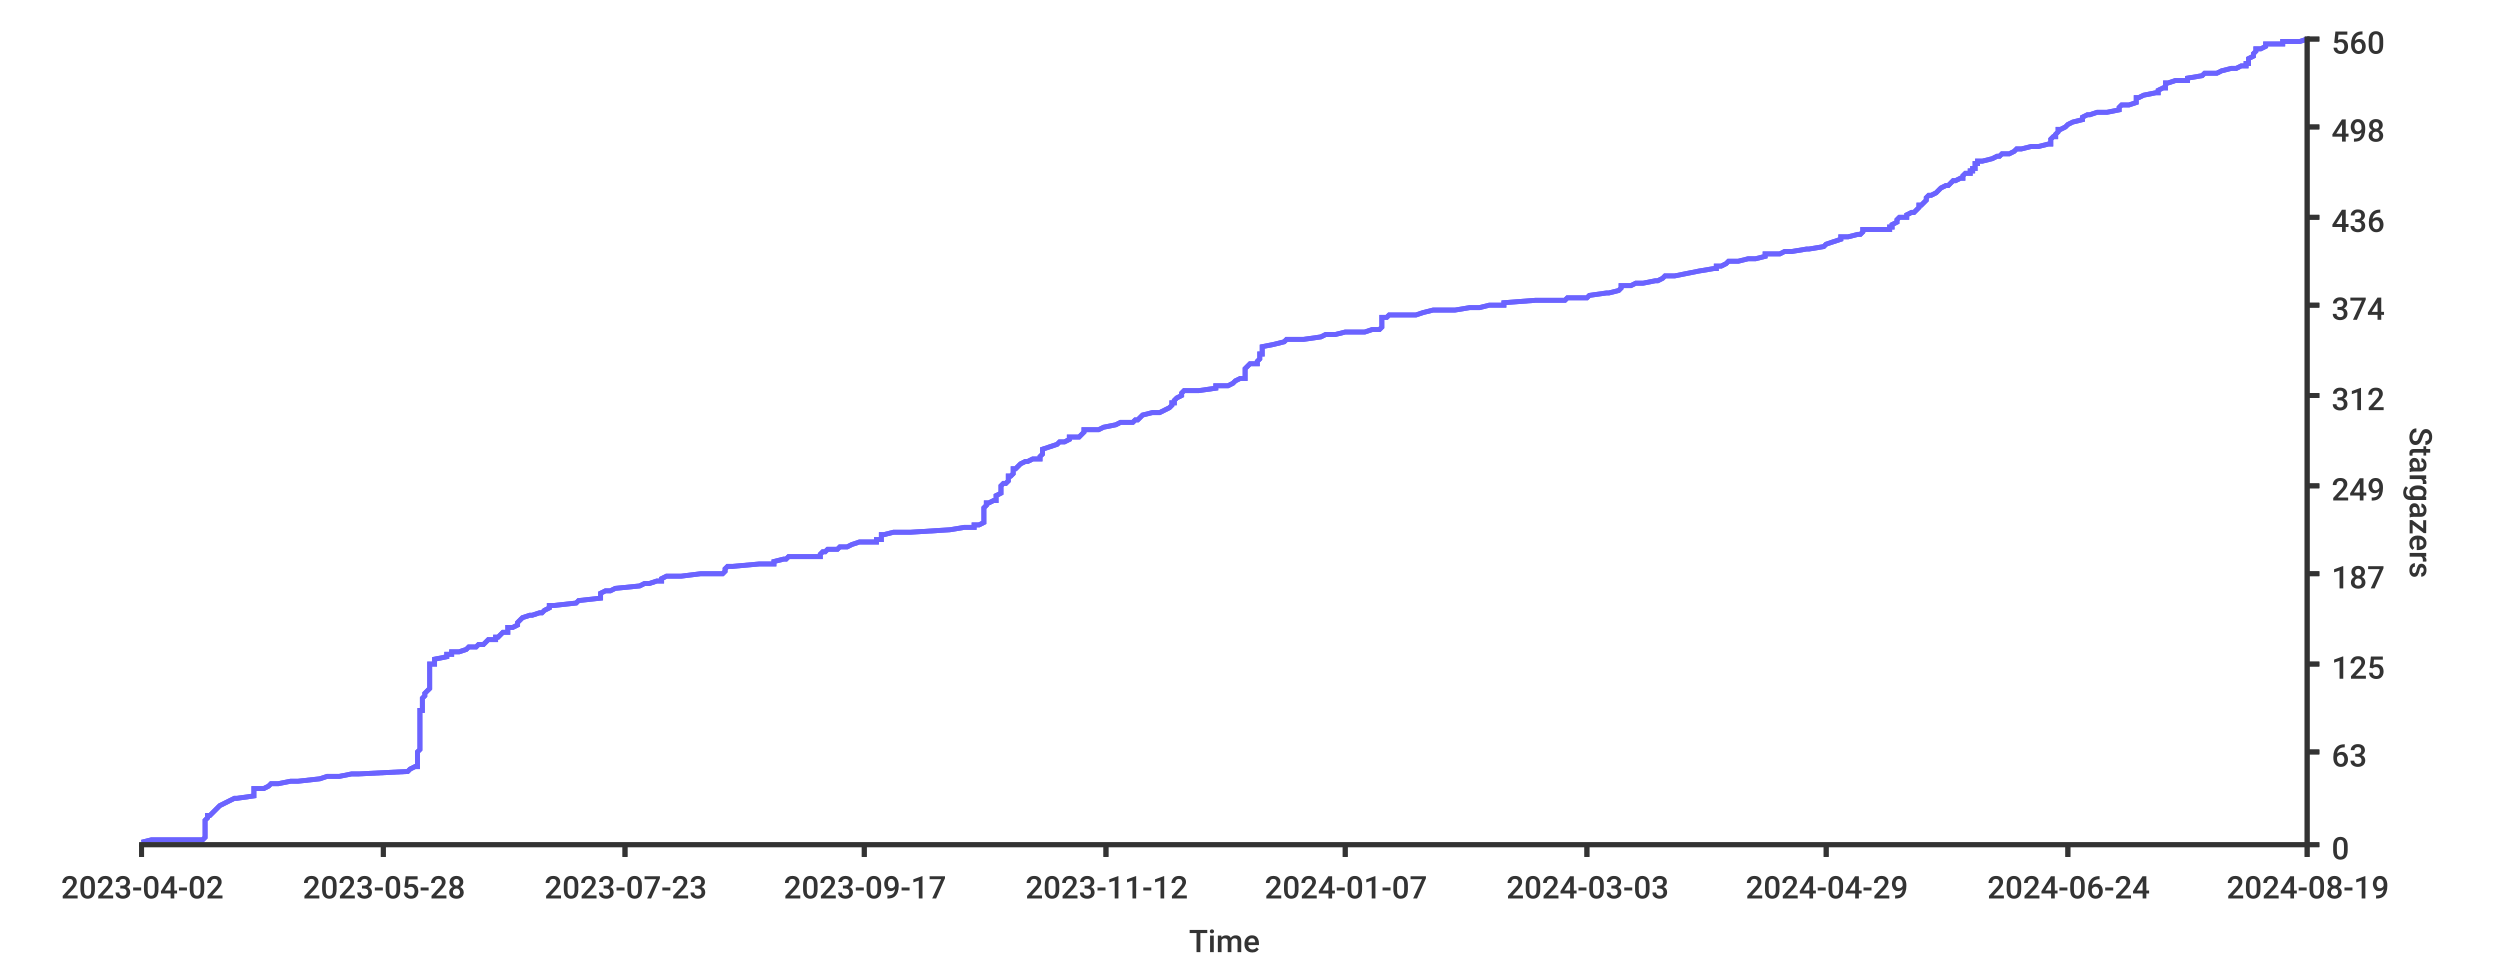
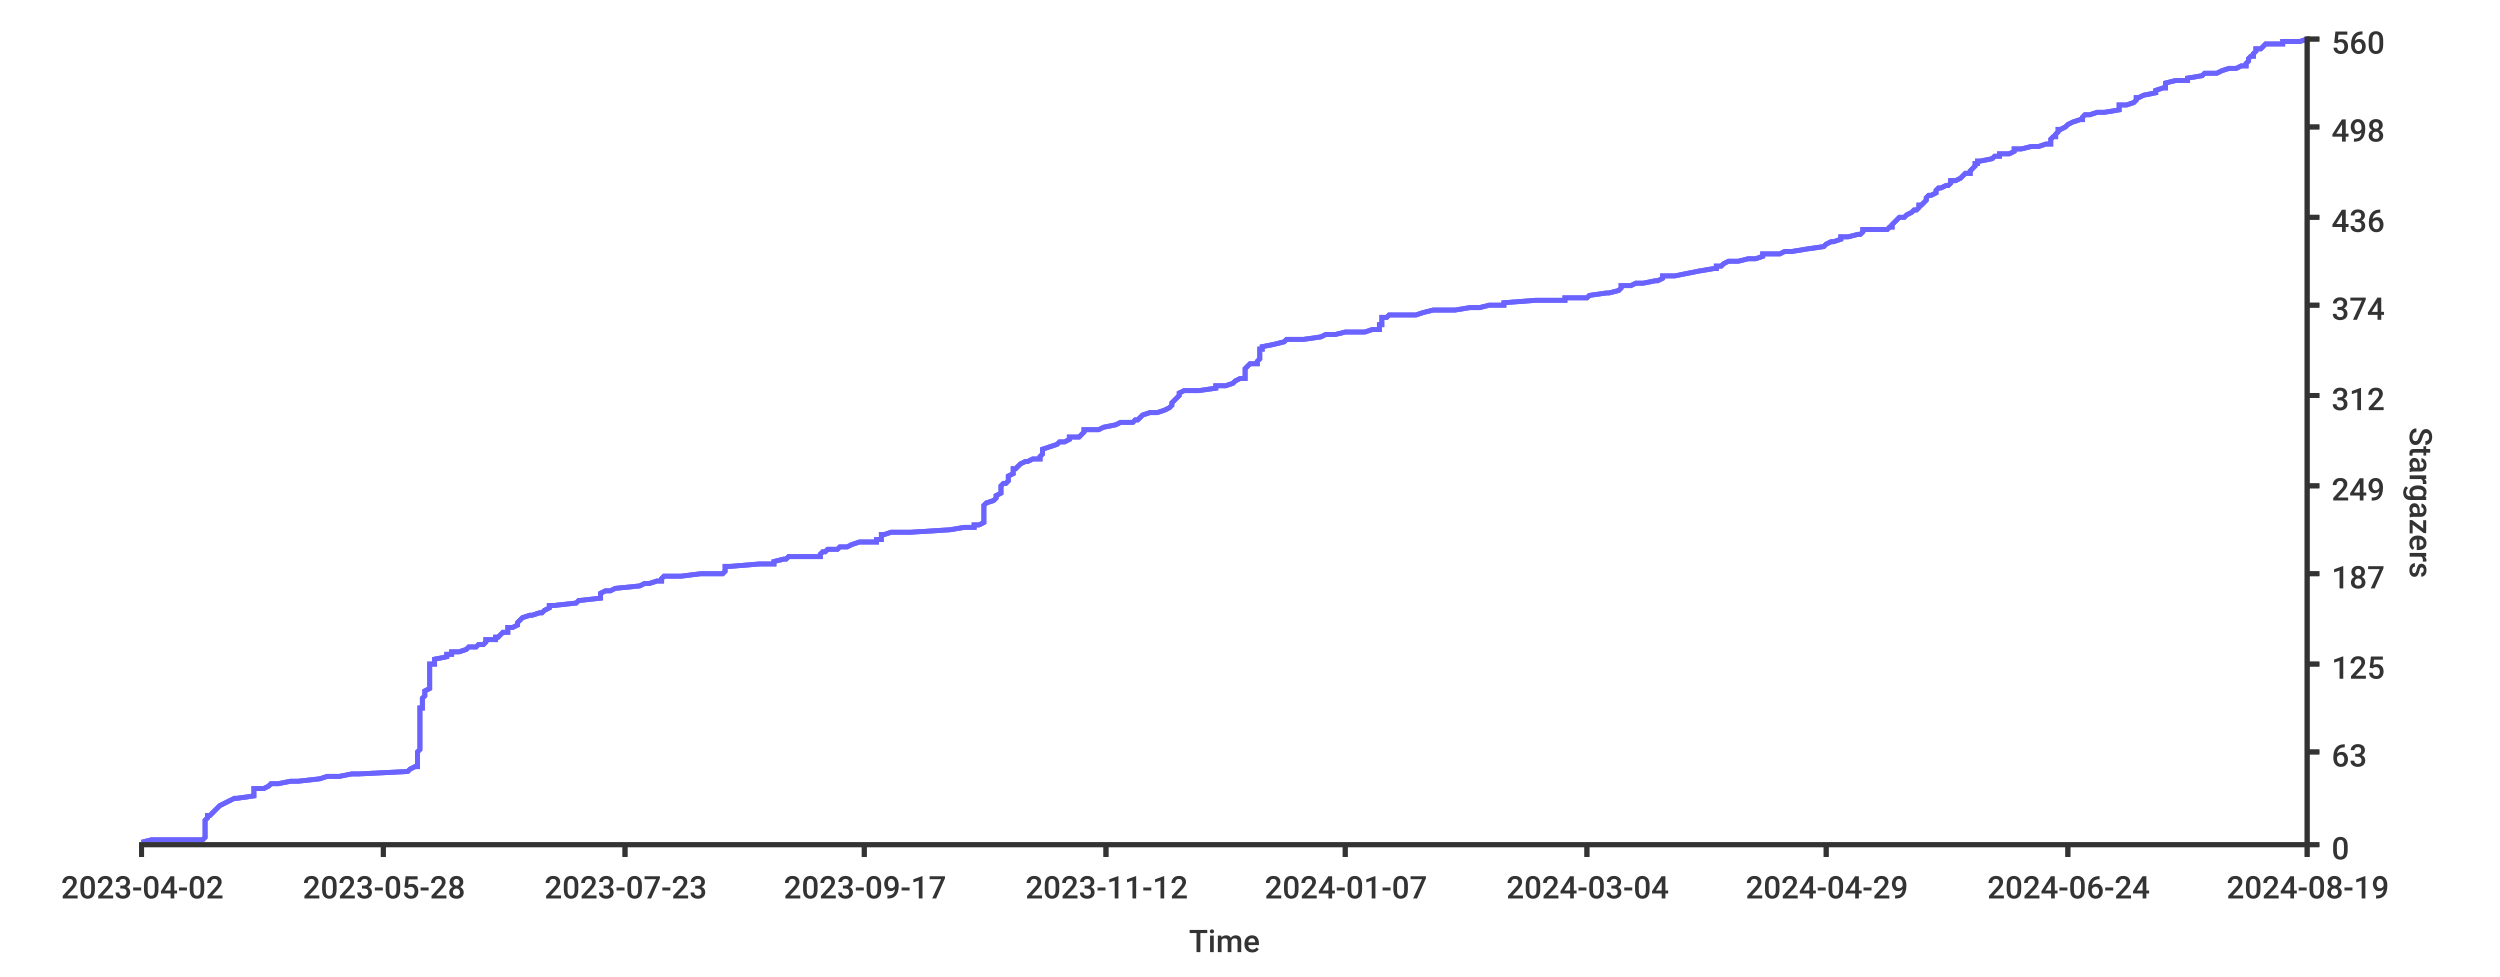
<svg xmlns="http://www.w3.org/2000/svg" width="1024px" height="400px">
  <style type="text/css">
path { fill: none; stroke: rgb(51,51,51); }
path.series { stroke: #6b63ff; }
rect.background { fill: rgb(255,255,255); stroke: none; }

text {
	stroke-width: 0;
	stroke: none;
	fill: rgba(51,51,51,1.0);
	font-size: 12.8px;
	font-family: 'Roboto Medium', sans-serif;
}
</style>
  <rect x="0" y="0" width="1024px" height="400px" class="background" rx="8" />
-   <rect rx="8" x="0" y="0" width="1024px" height="400px" class="background" />
-   <path stroke-width="2" class="series" d="M 58 345 L 62 344 L 83 344 L 84 343 L 84 343 L 84 342 L 84 341 L 84 341 L 84 340 L 84 340 L 84 339 L 84 338 L 84 338 L 84 337 L 84 337 L 84 336 L 85 335 L 85 335 L 85 334 L 86 334 L 87 333 L 87 333 L 88 332 L 89 331 L 89 331 L 90 330 L 90 330 L 92 329 L 94 328 L 94 328 L 96 327 L 97 327 L 104 326 L 104 325 L 104 325 L 104 324 L 104 324 L 104 323 L 108 323 L 110 322 L 111 321 L 114 321 L 119 320 L 122 320 L 131 319 L 134 318 L 139 318 L 144 317 L 147 317 L 167 316 L 168 315 L 168 315 L 170 314 L 171 314 L 171 313 L 171 313 L 171 312 L 171 311 L 171 311 L 171 310 L 171 310 L 171 309 L 171 308 L 171 308 L 172 307 L 172 307 L 172 306 L 172 305 L 172 305 L 172 304 L 172 304 L 172 303 L 172 302 L 172 302 L 172 301 L 172 301 L 172 300 L 172 300 L 172 299 L 172 298 L 172 298 L 172 297 L 172 297 L 172 296 L 172 295 L 172 295 L 172 294 L 172 294 L 172 293 L 172 292 L 172 292 L 172 291 L 173 291 L 173 290 L 173 290 L 173 289 L 173 288 L 173 288 L 173 287 L 173 287 L 173 286 L 174 285 L 174 285 L 174 284 L 174 284 L 175 283 L 176 282 L 176 282 L 176 281 L 176 281 L 176 280 L 176 280 L 176 279 L 176 278 L 176 278 L 176 277 L 176 277 L 176 276 L 176 275 L 176 275 L 176 274 L 176 274 L 176 273 L 176 272 L 178 272 L 178 271 L 178 271 L 178 270 L 183 269 L 183 269 L 183 268 L 185 268 L 185 267 L 188 267 L 191 266 L 192 265 L 195 265 L 196 264 L 198 264 L 199 263 L 200 262 L 203 262 L 203 261 L 204 261 L 205 260 L 206 259 L 208 259 L 208 258 L 208 258 L 208 257 L 210 257 L 212 256 L 212 255 L 212 255 L 213 254 L 213 254 L 214 253 L 217 252 L 218 252 L 221 251 L 222 251 L 223 250 L 225 249 L 225 249 L 225 248 L 227 248 L 236 247 L 236 247 L 237 246 L 246 245 L 246 245 L 246 244 L 246 244 L 246 243 L 248 242 L 250 242 L 252 241 L 252 241 L 262 240 L 264 239 L 266 239 L 269 238 L 271 238 L 271 237 L 273 236 L 279 236 L 287 235 L 296 235 L 297 234 L 297 234 L 297 233 L 298 232 L 300 232 L 311 231 L 317 231 L 317 230 L 321 229 L 322 229 L 323 228 L 336 228 L 336 227 L 337 226 L 338 226 L 339 225 L 343 225 L 344 224 L 347 224 L 349 223 L 352 222 L 359 222 L 359 221 L 361 221 L 361 220 L 361 219 L 362 219 L 366 218 L 373 218 L 389 217 L 395 216 L 399 216 L 399 215 L 401 215 L 403 214 L 403 214 L 403 213 L 403 212 L 403 212 L 403 211 L 403 211 L 403 210 L 403 209 L 403 209 L 403 208 L 403 208 L 404 207 L 404 206 L 405 206 L 407 205 L 408 205 L 408 204 L 408 203 L 408 203 L 410 202 L 410 202 L 410 201 L 410 201 L 410 200 L 410 199 L 410 199 L 411 198 L 412 198 L 413 197 L 413 196 L 413 196 L 413 195 L 414 195 L 415 194 L 415 193 L 415 193 L 415 192 L 416 192 L 417 191 L 417 191 L 418 190 L 420 189 L 421 189 L 423 188 L 426 188 L 426 187 L 427 186 L 427 186 L 427 185 L 427 185 L 427 184 L 430 183 L 430 183 L 433 182 L 433 182 L 434 181 L 436 181 L 438 180 L 438 179 L 442 179 L 443 178 L 443 178 L 444 177 L 444 176 L 450 176 L 452 175 L 452 175 L 457 174 L 459 173 L 464 173 L 465 172 L 466 172 L 467 171 L 468 170 L 468 170 L 472 169 L 475 169 L 477 168 L 477 168 L 479 167 L 480 166 L 480 166 L 480 165 L 481 165 L 481 164 L 482 163 L 482 163 L 484 162 L 484 162 L 484 161 L 485 160 L 491 160 L 498 159 L 498 159 L 498 158 L 503 158 L 505 157 L 506 156 L 506 156 L 508 155 L 510 155 L 510 154 L 510 153 L 510 153 L 510 152 L 510 152 L 510 151 L 511 150 L 511 150 L 512 149 L 515 149 L 515 148 L 515 148 L 516 147 L 516 146 L 516 146 L 516 145 L 517 145 L 517 144 L 517 143 L 517 143 L 517 142 L 517 142 L 522 141 L 526 140 L 526 140 L 527 139 L 534 139 L 541 138 L 543 137 L 547 137 L 551 136 L 559 136 L 562 135 L 565 135 L 566 134 L 566 133 L 566 133 L 566 132 L 566 132 L 566 131 L 566 130 L 568 130 L 569 129 L 580 129 L 583 128 L 587 127 L 596 127 L 602 126 L 606 126 L 610 125 L 616 125 L 616 124 L 629 123 L 641 123 L 642 122 L 650 122 L 651 121 L 658 120 L 659 120 L 663 119 L 663 119 L 664 118 L 664 117 L 668 117 L 670 116 L 673 116 L 678 115 L 679 115 L 681 114 L 682 113 L 686 113 L 691 112 L 691 112 L 696 111 L 702 110 L 703 110 L 703 109 L 705 109 L 707 108 L 708 107 L 712 107 L 716 106 L 719 106 L 723 105 L 723 104 L 729 104 L 731 103 L 734 103 L 740 102 L 741 102 L 747 101 L 748 100 L 748 100 L 751 99 L 751 99 L 754 98 L 754 97 L 757 97 L 761 96 L 762 96 L 763 95 L 763 94 L 774 94 L 774 93 L 775 93 L 775 92 L 775 92 L 777 91 L 777 90 L 777 90 L 778 89 L 781 89 L 781 88 L 783 87 L 784 87 L 785 86 L 785 86 L 786 85 L 786 84 L 787 84 L 788 83 L 788 83 L 789 82 L 789 82 L 789 81 L 790 80 L 791 80 L 793 79 L 793 79 L 794 78 L 795 77 L 795 77 L 797 76 L 798 76 L 799 75 L 800 74 L 801 74 L 803 73 L 804 73 L 804 72 L 805 71 L 807 71 L 807 70 L 808 70 L 808 69 L 809 69 L 809 68 L 809 67 L 810 67 L 810 66 L 812 66 L 816 65 L 818 64 L 819 64 L 820 63 L 823 63 L 825 62 L 826 61 L 828 61 L 832 60 L 835 60 L 839 59 L 840 59 L 840 58 L 840 57 L 840 57 L 841 56 L 842 56 L 842 55 L 843 54 L 843 54 L 843 53 L 844 53 L 846 52 L 847 51 L 847 51 L 849 50 L 849 50 L 853 49 L 853 49 L 853 48 L 855 47 L 856 47 L 859 46 L 863 46 L 868 45 L 868 44 L 868 44 L 869 43 L 872 43 L 875 42 L 875 41 L 875 41 L 875 40 L 876 40 L 878 39 L 883 38 L 884 38 L 884 37 L 884 37 L 886 36 L 887 36 L 887 35 L 887 34 L 888 34 L 891 33 L 896 33 L 896 32 L 902 31 L 902 31 L 903 30 L 908 30 L 910 29 L 914 28 L 916 28 L 918 27 L 920 27 L 920 26 L 921 26 L 921 25 L 921 24 L 921 24 L 923 23 L 923 23 L 923 22 L 924 21 L 924 21 L 924 20 L 926 20 L 928 19 L 928 18 L 935 18 L 935 17 L 942 17 L 945 16" />
-   <path stroke-width="2" class="series" d="M 58 345 L 62 344 L 83 344 L 84 343 L 84 343 L 84 342 L 84 341 L 84 341 L 84 340 L 84 340 L 84 339 L 84 338 L 84 338 L 84 337 L 84 337 L 84 336 L 85 335 L 85 335 L 85 334 L 86 334 L 87 333 L 87 333 L 88 332 L 89 331 L 89 331 L 90 330 L 90 330 L 92 329 L 94 328 L 94 328 L 96 327 L 97 327 L 104 326 L 104 325 L 104 325 L 104 324 L 104 324 L 104 323 L 108 323 L 110 322 L 111 321 L 114 321 L 119 320 L 122 320 L 131 319 L 134 318 L 139 318 L 144 317 L 147 317 L 167 316 L 168 315 L 168 315 L 170 314 L 171 314 L 171 313 L 171 313 L 171 312 L 171 311 L 171 311 L 171 310 L 171 310 L 171 309 L 171 308 L 171 308 L 172 307 L 172 307 L 172 306 L 172 305 L 172 305 L 172 304 L 172 304 L 172 303 L 172 302 L 172 302 L 172 301 L 172 301 L 172 300 L 172 300 L 172 299 L 172 298 L 172 298 L 172 297 L 172 297 L 172 296 L 172 295 L 172 295 L 172 294 L 172 294 L 172 293 L 172 292 L 172 292 L 172 291 L 173 291 L 173 290 L 173 290 L 173 289 L 173 288 L 173 288 L 173 287 L 173 287 L 173 286 L 174 285 L 174 285 L 174 284 L 174 284 L 175 283 L 176 282 L 176 282 L 176 281 L 176 281 L 176 280 L 176 280 L 176 279 L 176 278 L 176 278 L 176 277 L 176 277 L 176 276 L 176 275 L 176 275 L 176 274 L 176 274 L 176 273 L 176 272 L 178 272 L 178 271 L 178 271 L 178 270 L 183 269 L 183 269 L 183 268 L 185 268 L 185 267 L 188 267 L 191 266 L 192 265 L 195 265 L 196 264 L 198 264 L 199 263 L 200 262 L 203 262 L 203 261 L 204 261 L 205 260 L 206 259 L 208 259 L 208 258 L 208 258 L 208 257 L 210 257 L 212 256 L 212 255 L 212 255 L 213 254 L 213 254 L 214 253 L 217 252 L 218 252 L 221 251 L 222 251 L 223 250 L 225 249 L 225 249 L 225 248 L 227 248 L 236 247 L 236 247 L 237 246 L 246 245 L 246 245 L 246 244 L 246 244 L 246 243 L 248 242 L 250 242 L 252 241 L 252 241 L 262 240 L 264 239 L 266 239 L 269 238 L 271 238 L 271 237 L 273 236 L 279 236 L 287 235 L 296 235 L 297 234 L 297 234 L 297 233 L 298 232 L 300 232 L 311 231 L 317 231 L 317 230 L 321 229 L 322 229 L 323 228 L 336 228 L 336 227 L 337 226 L 338 226 L 339 225 L 343 225 L 344 224 L 347 224 L 349 223 L 352 222 L 359 222 L 359 221 L 361 221 L 361 220 L 361 219 L 362 219 L 366 218 L 373 218 L 389 217 L 395 216 L 399 216 L 399 215 L 401 215 L 403 214 L 403 214 L 403 213 L 403 212 L 403 212 L 403 211 L 403 211 L 403 210 L 403 209 L 403 209 L 403 208 L 403 208 L 404 207 L 404 206 L 405 206 L 407 205 L 408 205 L 408 204 L 408 203 L 408 203 L 410 202 L 410 202 L 410 201 L 410 201 L 410 200 L 410 199 L 410 199 L 411 198 L 412 198 L 413 197 L 413 196 L 413 196 L 413 195 L 414 195 L 415 194 L 415 193 L 415 193 L 415 192 L 416 192 L 417 191 L 417 191 L 418 190 L 420 189 L 421 189 L 423 188 L 426 188 L 426 187 L 427 186 L 427 186 L 427 185 L 427 185 L 427 184 L 430 183 L 430 183 L 433 182 L 433 182 L 434 181 L 436 181 L 438 180 L 438 179 L 442 179 L 443 178 L 443 178 L 444 177 L 444 176 L 450 176 L 452 175 L 452 175 L 457 174 L 459 173 L 464 173 L 465 172 L 466 172 L 467 171 L 468 170 L 468 170 L 472 169 L 475 169 L 477 168 L 477 168 L 479 167 L 480 166 L 480 166 L 480 165 L 481 165 L 481 164 L 482 163 L 482 163 L 484 162 L 484 162 L 484 161 L 485 160 L 491 160 L 498 159 L 498 159 L 498 158 L 503 158 L 505 157 L 506 156 L 506 156 L 508 155 L 510 155 L 510 154 L 510 153 L 510 153 L 510 152 L 510 152 L 510 151 L 511 150 L 511 150 L 512 149 L 515 149 L 515 148 L 515 148 L 516 147 L 516 146 L 516 146 L 516 145 L 517 145 L 517 144 L 517 143 L 517 143 L 517 142 L 517 142 L 522 141 L 526 140 L 526 140 L 527 139 L 534 139 L 541 138 L 543 137 L 547 137 L 551 136 L 559 136 L 562 135 L 565 135 L 566 134 L 566 133 L 566 133 L 566 132 L 566 132 L 566 131 L 566 130 L 568 130 L 569 129 L 580 129 L 583 128 L 587 127 L 596 127 L 602 126 L 606 126 L 610 125 L 616 125 L 616 124 L 629 123 L 641 123 L 642 122 L 650 122 L 651 121 L 658 120 L 659 120 L 663 119 L 663 119 L 664 118 L 664 117 L 668 117 L 670 116 L 673 116 L 678 115 L 679 115 L 681 114 L 682 113 L 686 113 L 691 112 L 691 112 L 696 111 L 702 110 L 703 110 L 703 109 L 705 109 L 707 108 L 708 107 L 712 107 L 716 106 L 719 106 L 723 105 L 723 104 L 729 104 L 731 103 L 734 103 L 740 102 L 741 102 L 747 101 L 748 100 L 748 100 L 751 99 L 751 99 L 754 98 L 754 97 L 757 97 L 761 96 L 762 96 L 763 95 L 763 94 L 774 94 L 774 93 L 775 93 L 775 92 L 775 92 L 777 91 L 777 90 L 777 90 L 778 89 L 781 89 L 781 88 L 783 87 L 784 87 L 785 86 L 785 86 L 786 85 L 786 84 L 787 84 L 788 83 L 788 83 L 789 82 L 789 82 L 789 81 L 790 80 L 791 80 L 793 79 L 793 79 L 794 78 L 795 77 L 795 77 L 797 76 L 798 76 L 799 75 L 800 74 L 801 74 L 803 73 L 804 73 L 804 72 L 805 71 L 807 71 L 807 70 L 808 70 L 808 69 L 809 69 L 809 68 L 809 67 L 810 67 L 810 66 L 812 66 L 816 65 L 818 64 L 819 64 L 820 63 L 823 63 L 825 62 L 826 61 L 828 61 L 832 60 L 835 60 L 839 59 L 840 59 L 840 58 L 840 57 L 840 57 L 841 56 L 842 56 L 842 55 L 843 54 L 843 54 L 843 53 L 844 53 L 846 52 L 847 51 L 847 51 L 849 50 L 849 50 L 853 49 L 853 49 L 853 48 L 855 47 L 856 47 L 859 46 L 863 46 L 868 45 L 868 44 L 868 44 L 869 43 L 872 43 L 875 42 L 875 41 L 875 41 L 875 40 L 876 40 L 878 39 L 883 38 L 884 38 L 884 37 L 884 37 L 886 36 L 887 36 L 887 35 L 887 34 L 888 34 L 891 33 L 896 33 L 896 32 L 902 31 L 902 31 L 903 30 L 908 30 L 910 29 L 914 28 L 916 28 L 918 27 L 920 27 L 920 26 L 921 26 L 921 25 L 921 24 L 921 24 L 923 23 L 923 23 L 923 22 L 924 21 L 924 21 L 924 20 L 926 20 L 928 19 L 928 18 L 935 18 L 935 17 L 942 17 L 945 16" />
+   <rect x="0" y="0" width="1024px" height="400px" class="background" rx="8" />
+   <path stroke-width="2" class="series" d="M 58 345 L 62 344 L 83 344 L 84 343 L 84 343 L 84 342 L 84 341 L 84 341 L 84 340 L 84 340 L 84 339 L 84 338 L 84 338 L 84 337 L 84 337 L 84 336 L 85 335 L 85 335 L 85 334 L 86 334 L 87 333 L 87 333 L 88 332 L 89 331 L 89 331 L 90 330 L 90 330 L 92 329 L 94 328 L 94 328 L 96 327 L 97 327 L 104 326 L 104 325 L 104 325 L 104 324 L 104 324 L 104 323 L 108 323 L 110 322 L 111 321 L 114 321 L 119 320 L 122 320 L 131 319 L 134 318 L 139 318 L 144 317 L 147 317 L 167 316 L 168 315 L 168 315 L 170 314 L 171 314 L 171 313 L 171 313 L 171 312 L 171 311 L 171 311 L 171 310 L 171 310 L 171 309 L 171 308 L 171 308 L 172 307 L 172 307 L 172 306 L 172 305 L 172 305 L 172 304 L 172 304 L 172 303 L 172 302 L 172 302 L 172 301 L 172 301 L 172 300 L 172 300 L 172 299 L 172 298 L 172 298 L 172 297 L 172 297 L 172 296 L 172 295 L 172 295 L 172 294 L 172 294 L 172 293 L 172 292 L 172 292 L 172 291 L 172 291 L 172 290 L 173 290 L 173 289 L 173 288 L 173 288 L 173 287 L 173 287 L 173 286 L 174 285 L 174 285 L 174 284 L 174 284 L 174 283 L 176 282 L 176 282 L 176 281 L 176 281 L 176 280 L 176 280 L 176 279 L 176 278 L 176 278 L 176 277 L 176 277 L 176 276 L 176 275 L 176 275 L 176 274 L 176 274 L 176 273 L 176 272 L 178 272 L 178 271 L 178 271 L 178 270 L 183 269 L 183 269 L 183 268 L 185 268 L 185 267 L 188 267 L 191 266 L 192 265 L 195 265 L 196 264 L 198 264 L 199 263 L 199 262 L 203 262 L 203 261 L 204 261 L 205 260 L 206 259 L 208 259 L 208 258 L 208 258 L 208 257 L 210 257 L 212 256 L 212 255 L 212 255 L 213 254 L 213 254 L 214 253 L 217 252 L 218 252 L 221 251 L 222 251 L 223 250 L 225 249 L 225 249 L 225 248 L 227 248 L 236 247 L 236 247 L 237 246 L 246 245 L 246 245 L 246 244 L 246 244 L 246 243 L 248 242 L 250 242 L 252 241 L 252 241 L 262 240 L 264 239 L 266 239 L 269 238 L 271 238 L 271 237 L 272 236 L 279 236 L 287 235 L 296 235 L 297 234 L 297 234 L 297 233 L 297 232 L 299 232 L 311 231 L 317 231 L 317 230 L 321 229 L 322 229 L 323 228 L 336 228 L 336 227 L 337 226 L 338 226 L 339 225 L 343 225 L 344 224 L 347 224 L 349 223 L 352 222 L 359 222 L 359 221 L 361 221 L 361 220 L 361 219 L 362 219 L 365 218 L 373 218 L 389 217 L 395 216 L 399 216 L 399 215 L 401 215 L 403 214 L 403 214 L 403 213 L 403 212 L 403 212 L 403 211 L 403 211 L 403 210 L 403 209 L 403 209 L 403 208 L 403 208 L 403 207 L 404 206 L 404 206 L 407 205 L 407 205 L 408 204 L 408 203 L 408 203 L 410 202 L 410 202 L 410 201 L 410 201 L 410 200 L 410 199 L 410 199 L 411 198 L 412 198 L 413 197 L 413 196 L 413 196 L 413 195 L 413 195 L 415 194 L 415 193 L 415 193 L 415 192 L 416 192 L 417 191 L 417 191 L 418 190 L 420 189 L 421 189 L 423 188 L 426 188 L 426 187 L 427 186 L 427 186 L 427 185 L 427 185 L 427 184 L 430 183 L 430 183 L 433 182 L 433 182 L 434 181 L 436 181 L 438 180 L 438 179 L 442 179 L 443 178 L 443 178 L 444 177 L 444 176 L 450 176 L 452 175 L 452 175 L 457 174 L 459 173 L 464 173 L 465 172 L 466 172 L 467 171 L 468 170 L 468 170 L 471 169 L 474 169 L 477 168 L 477 168 L 479 167 L 480 166 L 480 166 L 480 165 L 480 165 L 481 164 L 482 163 L 482 163 L 483 162 L 483 162 L 483 161 L 485 160 L 491 160 L 498 159 L 498 159 L 498 158 L 502 158 L 505 157 L 506 156 L 506 156 L 508 155 L 510 155 L 510 154 L 510 153 L 510 153 L 510 152 L 510 152 L 510 151 L 511 150 L 511 150 L 512 149 L 515 149 L 515 148 L 515 148 L 516 147 L 516 146 L 516 146 L 516 145 L 516 145 L 516 144 L 516 143 L 517 143 L 517 142 L 517 142 L 522 141 L 526 140 L 526 140 L 527 139 L 534 139 L 541 138 L 543 137 L 547 137 L 551 136 L 559 136 L 562 135 L 565 135 L 565 134 L 565 133 L 566 133 L 566 132 L 566 132 L 566 131 L 566 130 L 568 130 L 569 129 L 580 129 L 583 128 L 587 127 L 596 127 L 602 126 L 606 126 L 610 125 L 616 125 L 616 124 L 629 123 L 641 123 L 641 122 L 650 122 L 651 121 L 658 120 L 659 120 L 663 119 L 663 119 L 664 118 L 664 117 L 668 117 L 670 116 L 673 116 L 678 115 L 679 115 L 681 114 L 681 113 L 686 113 L 691 112 L 691 112 L 696 111 L 702 110 L 703 110 L 703 109 L 705 109 L 706 108 L 708 107 L 712 107 L 716 106 L 719 106 L 722 105 L 722 104 L 729 104 L 731 103 L 734 103 L 740 102 L 740 102 L 747 101 L 748 100 L 748 100 L 750 99 L 751 99 L 754 98 L 754 97 L 757 97 L 761 96 L 762 96 L 763 95 L 763 94 L 773 94 L 774 93 L 775 93 L 775 92 L 775 92 L 776 91 L 777 90 L 777 90 L 778 89 L 780 89 L 781 88 L 783 87 L 783 87 L 784 86 L 785 86 L 786 85 L 786 84 L 787 84 L 788 83 L 788 83 L 789 82 L 789 82 L 789 81 L 790 80 L 791 80 L 793 79 L 793 79 L 793 78 L 794 77 L 795 77 L 797 76 L 798 76 L 799 75 L 799 74 L 801 74 L 803 73 L 803 73 L 804 72 L 805 71 L 807 71 L 807 70 L 807 70 L 808 69 L 808 69 L 809 68 L 809 67 L 810 67 L 810 66 L 811 66 L 816 65 L 817 64 L 819 64 L 819 63 L 823 63 L 825 62 L 825 61 L 828 61 L 832 60 L 835 60 L 838 59 L 840 59 L 840 58 L 840 57 L 840 57 L 841 56 L 842 56 L 842 55 L 843 54 L 843 54 L 843 53 L 844 53 L 846 52 L 847 51 L 847 51 L 849 50 L 849 50 L 852 49 L 853 49 L 853 48 L 854 47 L 856 47 L 859 46 L 862 46 L 868 45 L 868 44 L 868 44 L 868 43 L 871 43 L 874 42 L 875 41 L 875 41 L 875 40 L 876 40 L 878 39 L 883 38 L 883 38 L 883 37 L 883 37 L 886 36 L 887 36 L 887 35 L 887 34 L 887 34 L 891 33 L 896 33 L 896 32 L 902 31 L 902 31 L 903 30 L 908 30 L 910 29 L 913 28 L 916 28 L 918 27 L 920 27 L 920 26 L 920 26 L 921 25 L 921 24 L 921 24 L 922 23 L 923 23 L 923 22 L 924 21 L 924 21 L 924 20 L 926 20 L 927 19 L 928 18 L 935 18 L 935 17 L 942 17 L 945 16 L 945 16" />
+   <path d="M 58 345 L 62 344 L 83 344 L 84 343 L 84 343 L 84 342 L 84 341 L 84 341 L 84 340 L 84 340 L 84 339 L 84 338 L 84 338 L 84 337 L 84 337 L 84 336 L 85 335 L 85 335 L 85 334 L 86 334 L 87 333 L 87 333 L 88 332 L 89 331 L 89 331 L 90 330 L 90 330 L 92 329 L 94 328 L 94 328 L 96 327 L 97 327 L 104 326 L 104 325 L 104 325 L 104 324 L 104 324 L 104 323 L 108 323 L 110 322 L 111 321 L 114 321 L 119 320 L 122 320 L 131 319 L 134 318 L 139 318 L 144 317 L 147 317 L 167 316 L 168 315 L 168 315 L 170 314 L 171 314 L 171 313 L 171 313 L 171 312 L 171 311 L 171 311 L 171 310 L 171 310 L 171 309 L 171 308 L 171 308 L 172 307 L 172 307 L 172 306 L 172 305 L 172 305 L 172 304 L 172 304 L 172 303 L 172 302 L 172 302 L 172 301 L 172 301 L 172 300 L 172 300 L 172 299 L 172 298 L 172 298 L 172 297 L 172 297 L 172 296 L 172 295 L 172 295 L 172 294 L 172 294 L 172 293 L 172 292 L 172 292 L 172 291 L 172 291 L 172 290 L 173 290 L 173 289 L 173 288 L 173 288 L 173 287 L 173 287 L 173 286 L 174 285 L 174 285 L 174 284 L 174 284 L 174 283 L 176 282 L 176 282 L 176 281 L 176 281 L 176 280 L 176 280 L 176 279 L 176 278 L 176 278 L 176 277 L 176 277 L 176 276 L 176 275 L 176 275 L 176 274 L 176 274 L 176 273 L 176 272 L 178 272 L 178 271 L 178 271 L 178 270 L 183 269 L 183 269 L 183 268 L 185 268 L 185 267 L 188 267 L 191 266 L 192 265 L 195 265 L 196 264 L 198 264 L 199 263 L 199 262 L 203 262 L 203 261 L 204 261 L 205 260 L 206 259 L 208 259 L 208 258 L 208 258 L 208 257 L 210 257 L 212 256 L 212 255 L 212 255 L 213 254 L 213 254 L 214 253 L 217 252 L 218 252 L 221 251 L 222 251 L 223 250 L 225 249 L 225 249 L 225 248 L 227 248 L 236 247 L 236 247 L 237 246 L 246 245 L 246 245 L 246 244 L 246 244 L 246 243 L 248 242 L 250 242 L 252 241 L 252 241 L 262 240 L 264 239 L 266 239 L 269 238 L 271 238 L 271 237 L 272 236 L 279 236 L 287 235 L 296 235 L 297 234 L 297 234 L 297 233 L 297 232 L 299 232 L 311 231 L 317 231 L 317 230 L 321 229 L 322 229 L 323 228 L 336 228 L 336 227 L 337 226 L 338 226 L 339 225 L 343 225 L 344 224 L 347 224 L 349 223 L 352 222 L 359 222 L 359 221 L 361 221 L 361 220 L 361 219 L 362 219 L 365 218 L 373 218 L 389 217 L 395 216 L 399 216 L 399 215 L 401 215 L 403 214 L 403 214 L 403 213 L 403 212 L 403 212 L 403 211 L 403 211 L 403 210 L 403 209 L 403 209 L 403 208 L 403 208 L 403 207 L 404 206 L 404 206 L 407 205 L 407 205 L 408 204 L 408 203 L 408 203 L 410 202 L 410 202 L 410 201 L 410 201 L 410 200 L 410 199 L 410 199 L 411 198 L 412 198 L 413 197 L 413 196 L 413 196 L 413 195 L 413 195 L 415 194 L 415 193 L 415 193 L 415 192 L 416 192 L 417 191 L 417 191 L 418 190 L 420 189 L 421 189 L 423 188 L 426 188 L 426 187 L 427 186 L 427 186 L 427 185 L 427 185 L 427 184 L 430 183 L 430 183 L 433 182 L 433 182 L 434 181 L 436 181 L 438 180 L 438 179 L 442 179 L 443 178 L 443 178 L 444 177 L 444 176 L 450 176 L 452 175 L 452 175 L 457 174 L 459 173 L 464 173 L 465 172 L 466 172 L 467 171 L 468 170 L 468 170 L 471 169 L 474 169 L 477 168 L 477 168 L 479 167 L 480 166 L 480 166 L 480 165 L 480 165 L 481 164 L 482 163 L 482 163 L 483 162 L 483 162 L 483 161 L 485 160 L 491 160 L 498 159 L 498 159 L 498 158 L 502 158 L 505 157 L 506 156 L 506 156 L 508 155 L 510 155 L 510 154 L 510 153 L 510 153 L 510 152 L 510 152 L 510 151 L 511 150 L 511 150 L 512 149 L 515 149 L 515 148 L 515 148 L 516 147 L 516 146 L 516 146 L 516 145 L 516 145 L 516 144 L 516 143 L 517 143 L 517 142 L 517 142 L 522 141 L 526 140 L 526 140 L 527 139 L 534 139 L 541 138 L 543 137 L 547 137 L 551 136 L 559 136 L 562 135 L 565 135 L 565 134 L 565 133 L 566 133 L 566 132 L 566 132 L 566 131 L 566 130 L 568 130 L 569 129 L 580 129 L 583 128 L 587 127 L 596 127 L 602 126 L 606 126 L 610 125 L 616 125 L 616 124 L 629 123 L 641 123 L 641 122 L 650 122 L 651 121 L 658 120 L 659 120 L 663 119 L 663 119 L 664 118 L 664 117 L 668 117 L 670 116 L 673 116 L 678 115 L 679 115 L 681 114 L 681 113 L 686 113 L 691 112 L 691 112 L 696 111 L 702 110 L 703 110 L 703 109 L 705 109 L 706 108 L 708 107 L 712 107 L 716 106 L 719 106 L 722 105 L 722 104 L 729 104 L 731 103 L 734 103 L 740 102 L 740 102 L 747 101 L 748 100 L 748 100 L 750 99 L 751 99 L 754 98 L 754 97 L 757 97 L 761 96 L 762 96 L 763 95 L 763 94 L 773 94 L 774 93 L 775 93 L 775 92 L 775 92 L 776 91 L 777 90 L 777 90 L 778 89 L 780 89 L 781 88 L 783 87 L 783 87 L 784 86 L 785 86 L 786 85 L 786 84 L 787 84 L 788 83 L 788 83 L 789 82 L 789 82 L 789 81 L 790 80 L 791 80 L 793 79 L 793 79 L 793 78 L 794 77 L 795 77 L 797 76 L 798 76 L 799 75 L 799 74 L 801 74 L 803 73 L 803 73 L 804 72 L 805 71 L 807 71 L 807 70 L 807 70 L 808 69 L 808 69 L 809 68 L 809 67 L 810 67 L 810 66 L 811 66 L 816 65 L 817 64 L 819 64 L 819 63 L 823 63 L 825 62 L 825 61 L 828 61 L 832 60 L 835 60 L 838 59 L 840 59 L 840 58 L 840 57 L 840 57 L 841 56 L 842 56 L 842 55 L 843 54 L 843 54 L 843 53 L 844 53 L 846 52 L 847 51 L 847 51 L 849 50 L 849 50 L 852 49 L 853 49 L 853 48 L 854 47 L 856 47 L 859 46 L 862 46 L 868 45 L 868 44 L 868 44 L 868 43 L 871 43 L 874 42 L 875 41 L 875 41 L 875 40 L 876 40 L 878 39 L 883 38 L 883 38 L 883 37 L 883 37 L 886 36 L 887 36 L 887 35 L 887 34 L 887 34 L 891 33 L 896 33 L 896 32 L 902 31 L 902 31 L 903 30 L 908 30 L 910 29 L 913 28 L 916 28 L 918 27 L 920 27 L 920 26 L 920 26 L 921 25 L 921 24 L 921 24 L 922 23 L 923 23 L 923 22 L 924 21 L 924 21 L 924 20 L 926 20 L 927 19 L 928 18 L 935 18 L 935 17 L 942 17 L 945 16 L 945 16" stroke-width="2" class="series" />
  <path stroke-width="2" d="M 945 346 L 945 15" />
  <path stroke-width="2" d="M 945 346 L 945 15" />
  <path stroke-width="2" d="M 945 346 L 950 346" />
-   <path stroke-width="2" d="M 945 346 L 950 346" />
+   <path d="M 945 346 L 950 346" stroke-width="2" />
  <text x="955" y="352">0</text>
  <path stroke-width="2" d="M 945 308 L 950 308" />
  <path stroke-width="2" d="M 945 308 L 950 308" />
  <text x="955" y="314">63</text>
  <path stroke-width="2" d="M 945 272 L 950 272" />
  <path stroke-width="2" d="M 945 272 L 950 272" />
  <text x="955" y="278">125</text>
  <path stroke-width="2" d="M 945 235 L 950 235" />
  <path stroke-width="2" d="M 945 235 L 950 235" />
  <text x="955" y="241">187</text>
-   <path d="M 945 199 L 950 199" stroke-width="2" />
  <path stroke-width="2" d="M 945 199 L 950 199" />
-   <text y="205" x="955">249</text>
+   <path stroke-width="2" d="M 945 199 L 950 199" />
+   <text x="955" y="205">249</text>
  <path stroke-width="2" d="M 945 162 L 950 162" />
-   <path d="M 945 162 L 950 162" stroke-width="2" />
+   <path stroke-width="2" d="M 945 162 L 950 162" />
  <text x="955" y="168">312</text>
-   <path d="M 945 125 L 950 125" stroke-width="2" />
+   <path stroke-width="2" d="M 945 125 L 950 125" />
  <path stroke-width="2" d="M 945 125 L 950 125" />
  <text x="955" y="131">374</text>
  <path stroke-width="2" d="M 945 89 L 950 89" />
  <path stroke-width="2" d="M 945 89 L 950 89" />
  <text x="955" y="95">436</text>
  <path stroke-width="2" d="M 945 52 L 950 52" />
  <path stroke-width="2" d="M 945 52 L 950 52" />
-   <text x="955" y="58">498</text>
-   <path stroke-width="2" d="M 945 16 L 950 16" />
+   <text y="58" x="955">498</text>
+   <path d="M 945 16 L 950 16" stroke-width="2" />
  <path stroke-width="2" d="M 945 16 L 950 16" />
  <text x="955" y="22">560</text>
  <text x="987" y="175" transform="rotate(90.00,987,175)">Stargazers</text>
  <path stroke-width="2" d="M 57 346 L 945 346" />
  <path stroke-width="2" d="M 57 346 L 945 346" />
-   <path d="M 58 346 L 58 351" stroke-width="2" />
+   <path stroke-width="2" d="M 58 346 L 58 351" />
  <path stroke-width="2" d="M 58 346 L 58 351" />
  <text x="25" y="368">2023-04-02</text>
-   <path d="M 157 346 L 157 351" stroke-width="2" />
+   <path stroke-width="2" d="M 157 346 L 157 351" />
  <path stroke-width="2" d="M 157 346 L 157 351" />
  <text x="124" y="368">2023-05-28</text>
  <path stroke-width="2" d="M 256 346 L 256 351" />
  <path stroke-width="2" d="M 256 346 L 256 351" />
  <text x="223" y="368">2023-07-23</text>
  <path stroke-width="2" d="M 354 346 L 354 351" />
  <path d="M 354 346 L 354 351" stroke-width="2" />
  <text x="321" y="368">2023-09-17</text>
  <path stroke-width="2" d="M 453 346 L 453 351" />
  <path stroke-width="2" d="M 453 346 L 453 351" />
  <text x="420" y="368">2023-11-12</text>
  <path stroke-width="2" d="M 551 346 L 551 351" />
  <path stroke-width="2" d="M 551 346 L 551 351" />
  <text x="518" y="368">2024-01-07</text>
  <path stroke-width="2" d="M 650 346 L 650 351" />
  <path stroke-width="2" d="M 650 346 L 650 351" />
-   <text x="617" y="368">2024-03-03</text>
-   <path d="M 748 346 L 748 351" stroke-width="2" />
+   <text x="617" y="368">2024-03-04</text>
+   <path stroke-width="2" d="M 748 346 L 748 351" />
  <path stroke-width="2" d="M 748 346 L 748 351" />
  <text x="715" y="368">2024-04-29</text>
  <path d="M 847 346 L 847 351" stroke-width="2" />
  <path stroke-width="2" d="M 847 346 L 847 351" />
-   <text y="368" x="814">2024-06-24</text>
+   <text x="814" y="368">2024-06-24</text>
  <path stroke-width="2" d="M 945 346 L 945 351" />
  <path stroke-width="2" d="M 945 346 L 945 351" />
  <text x="912" y="368">2024-08-19</text>
  <text x="487" y="390">Time</text>
</svg>
